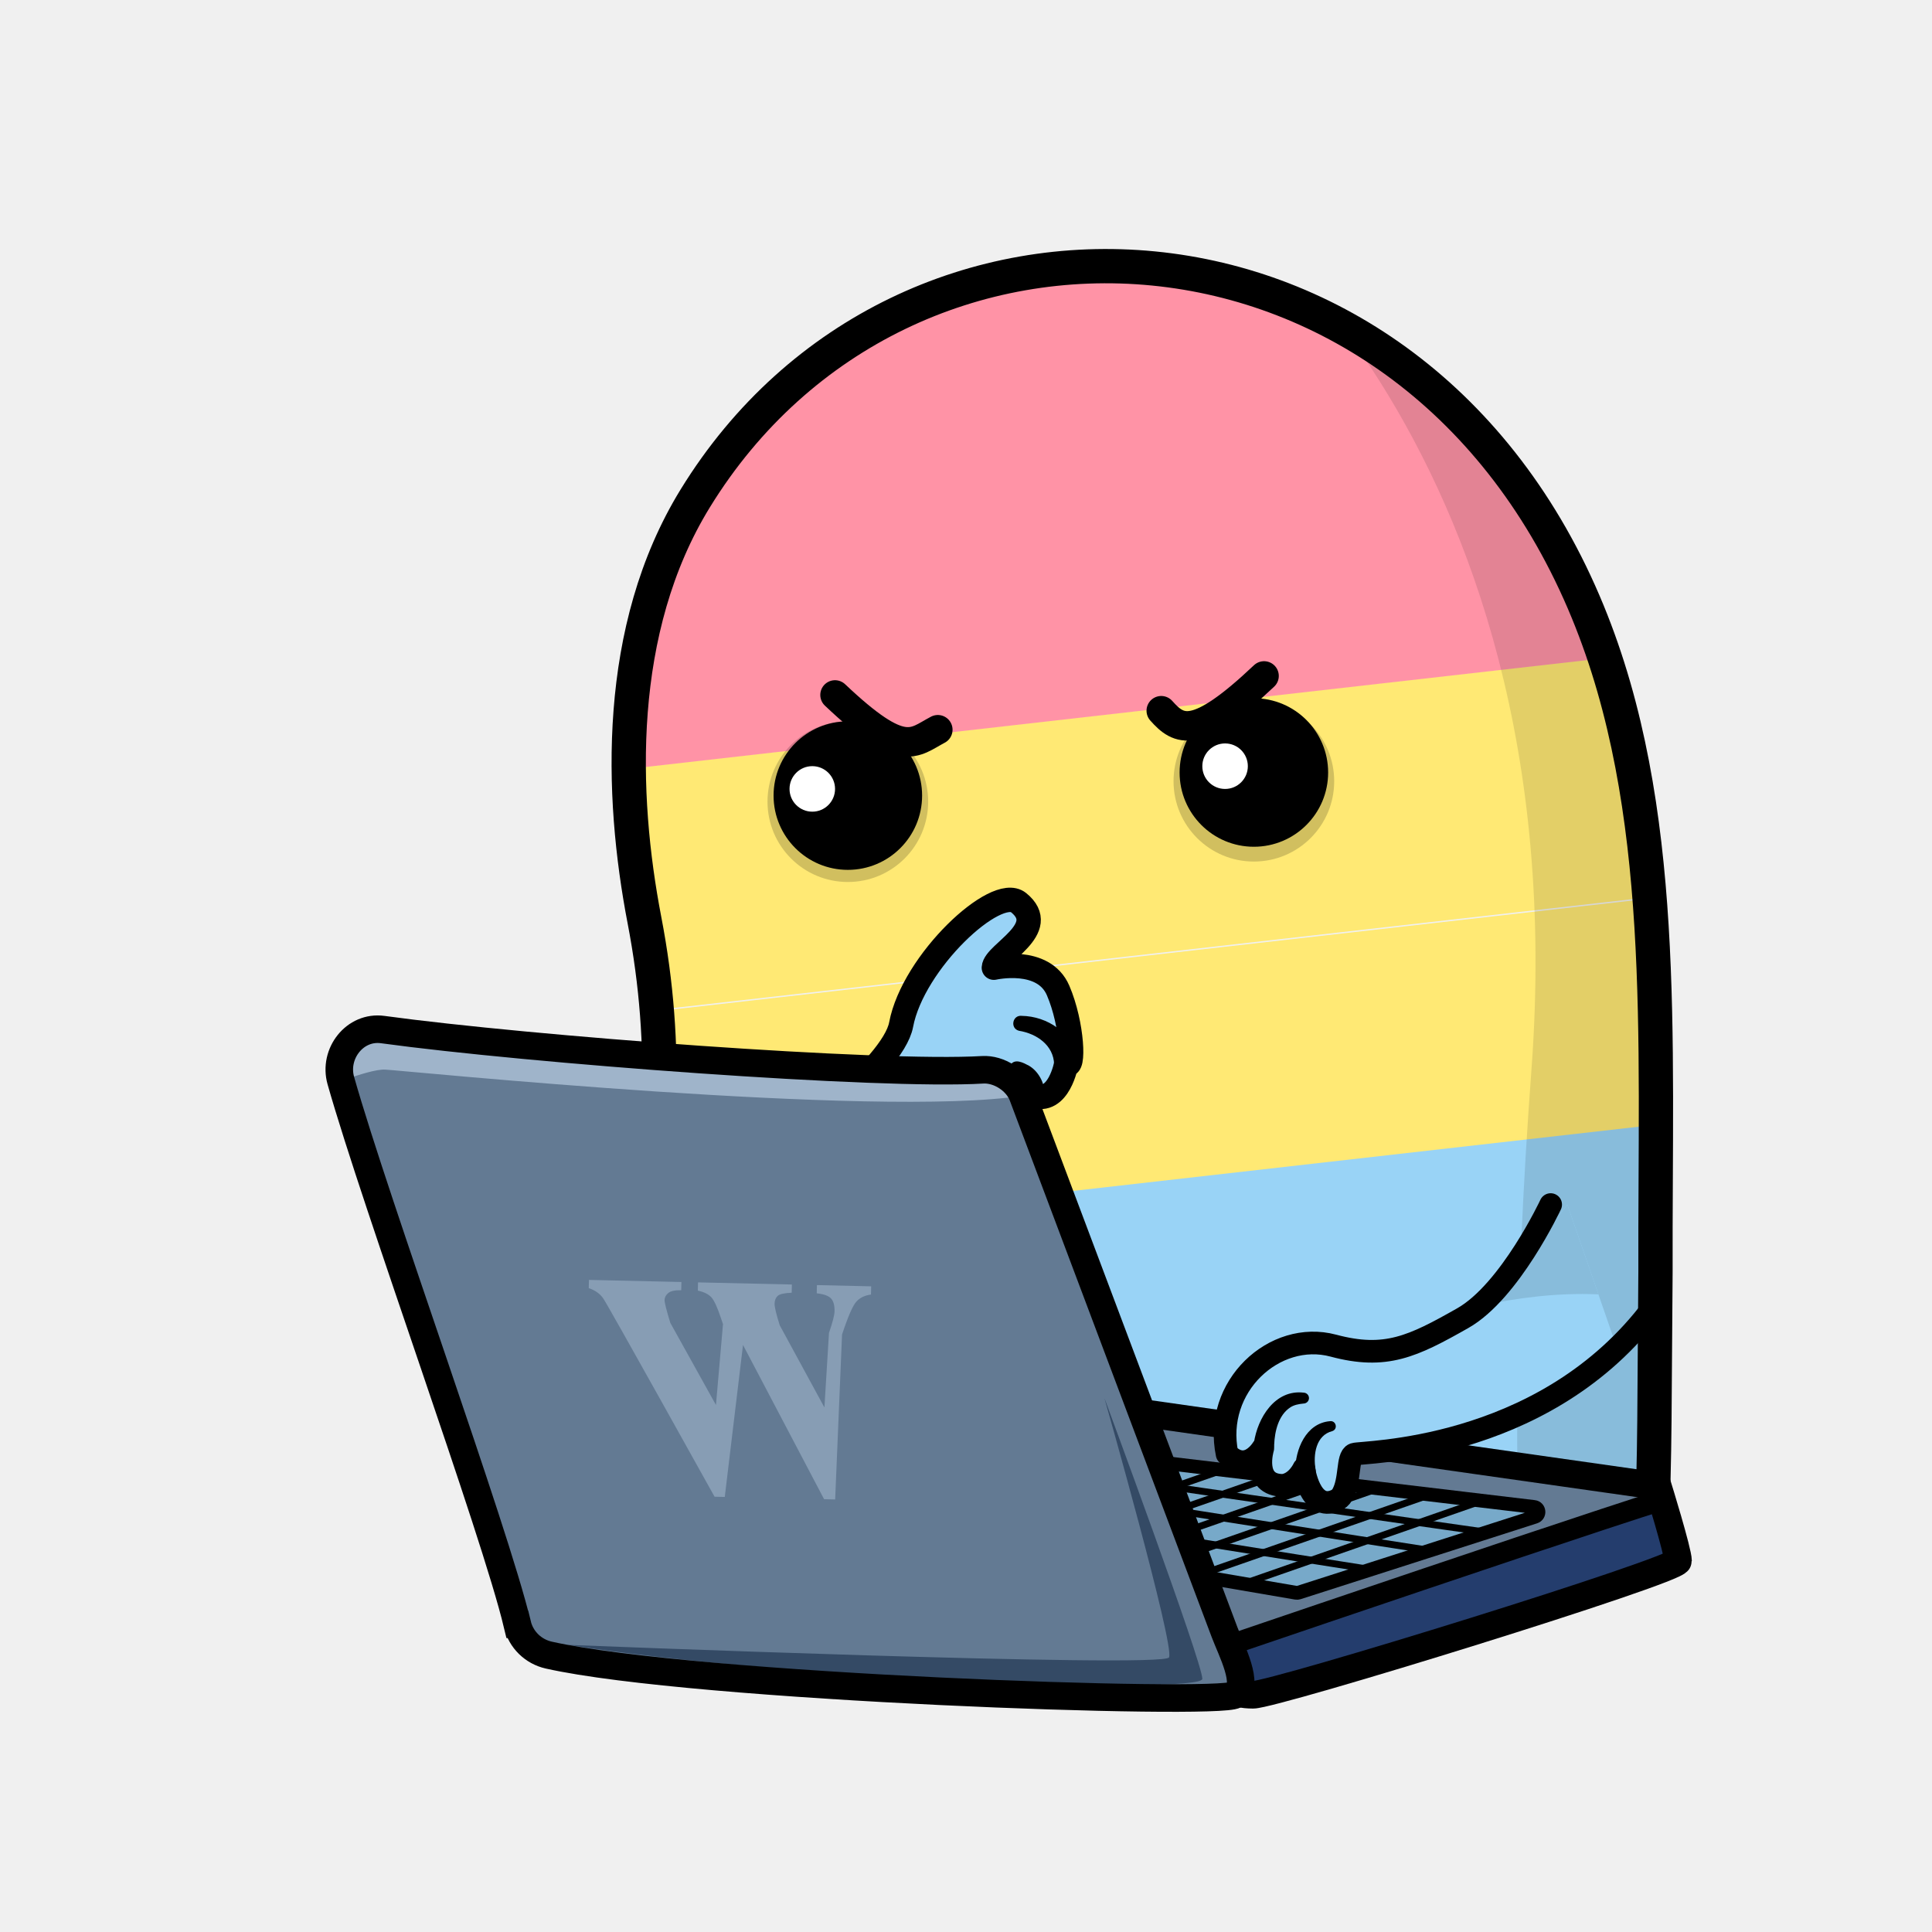
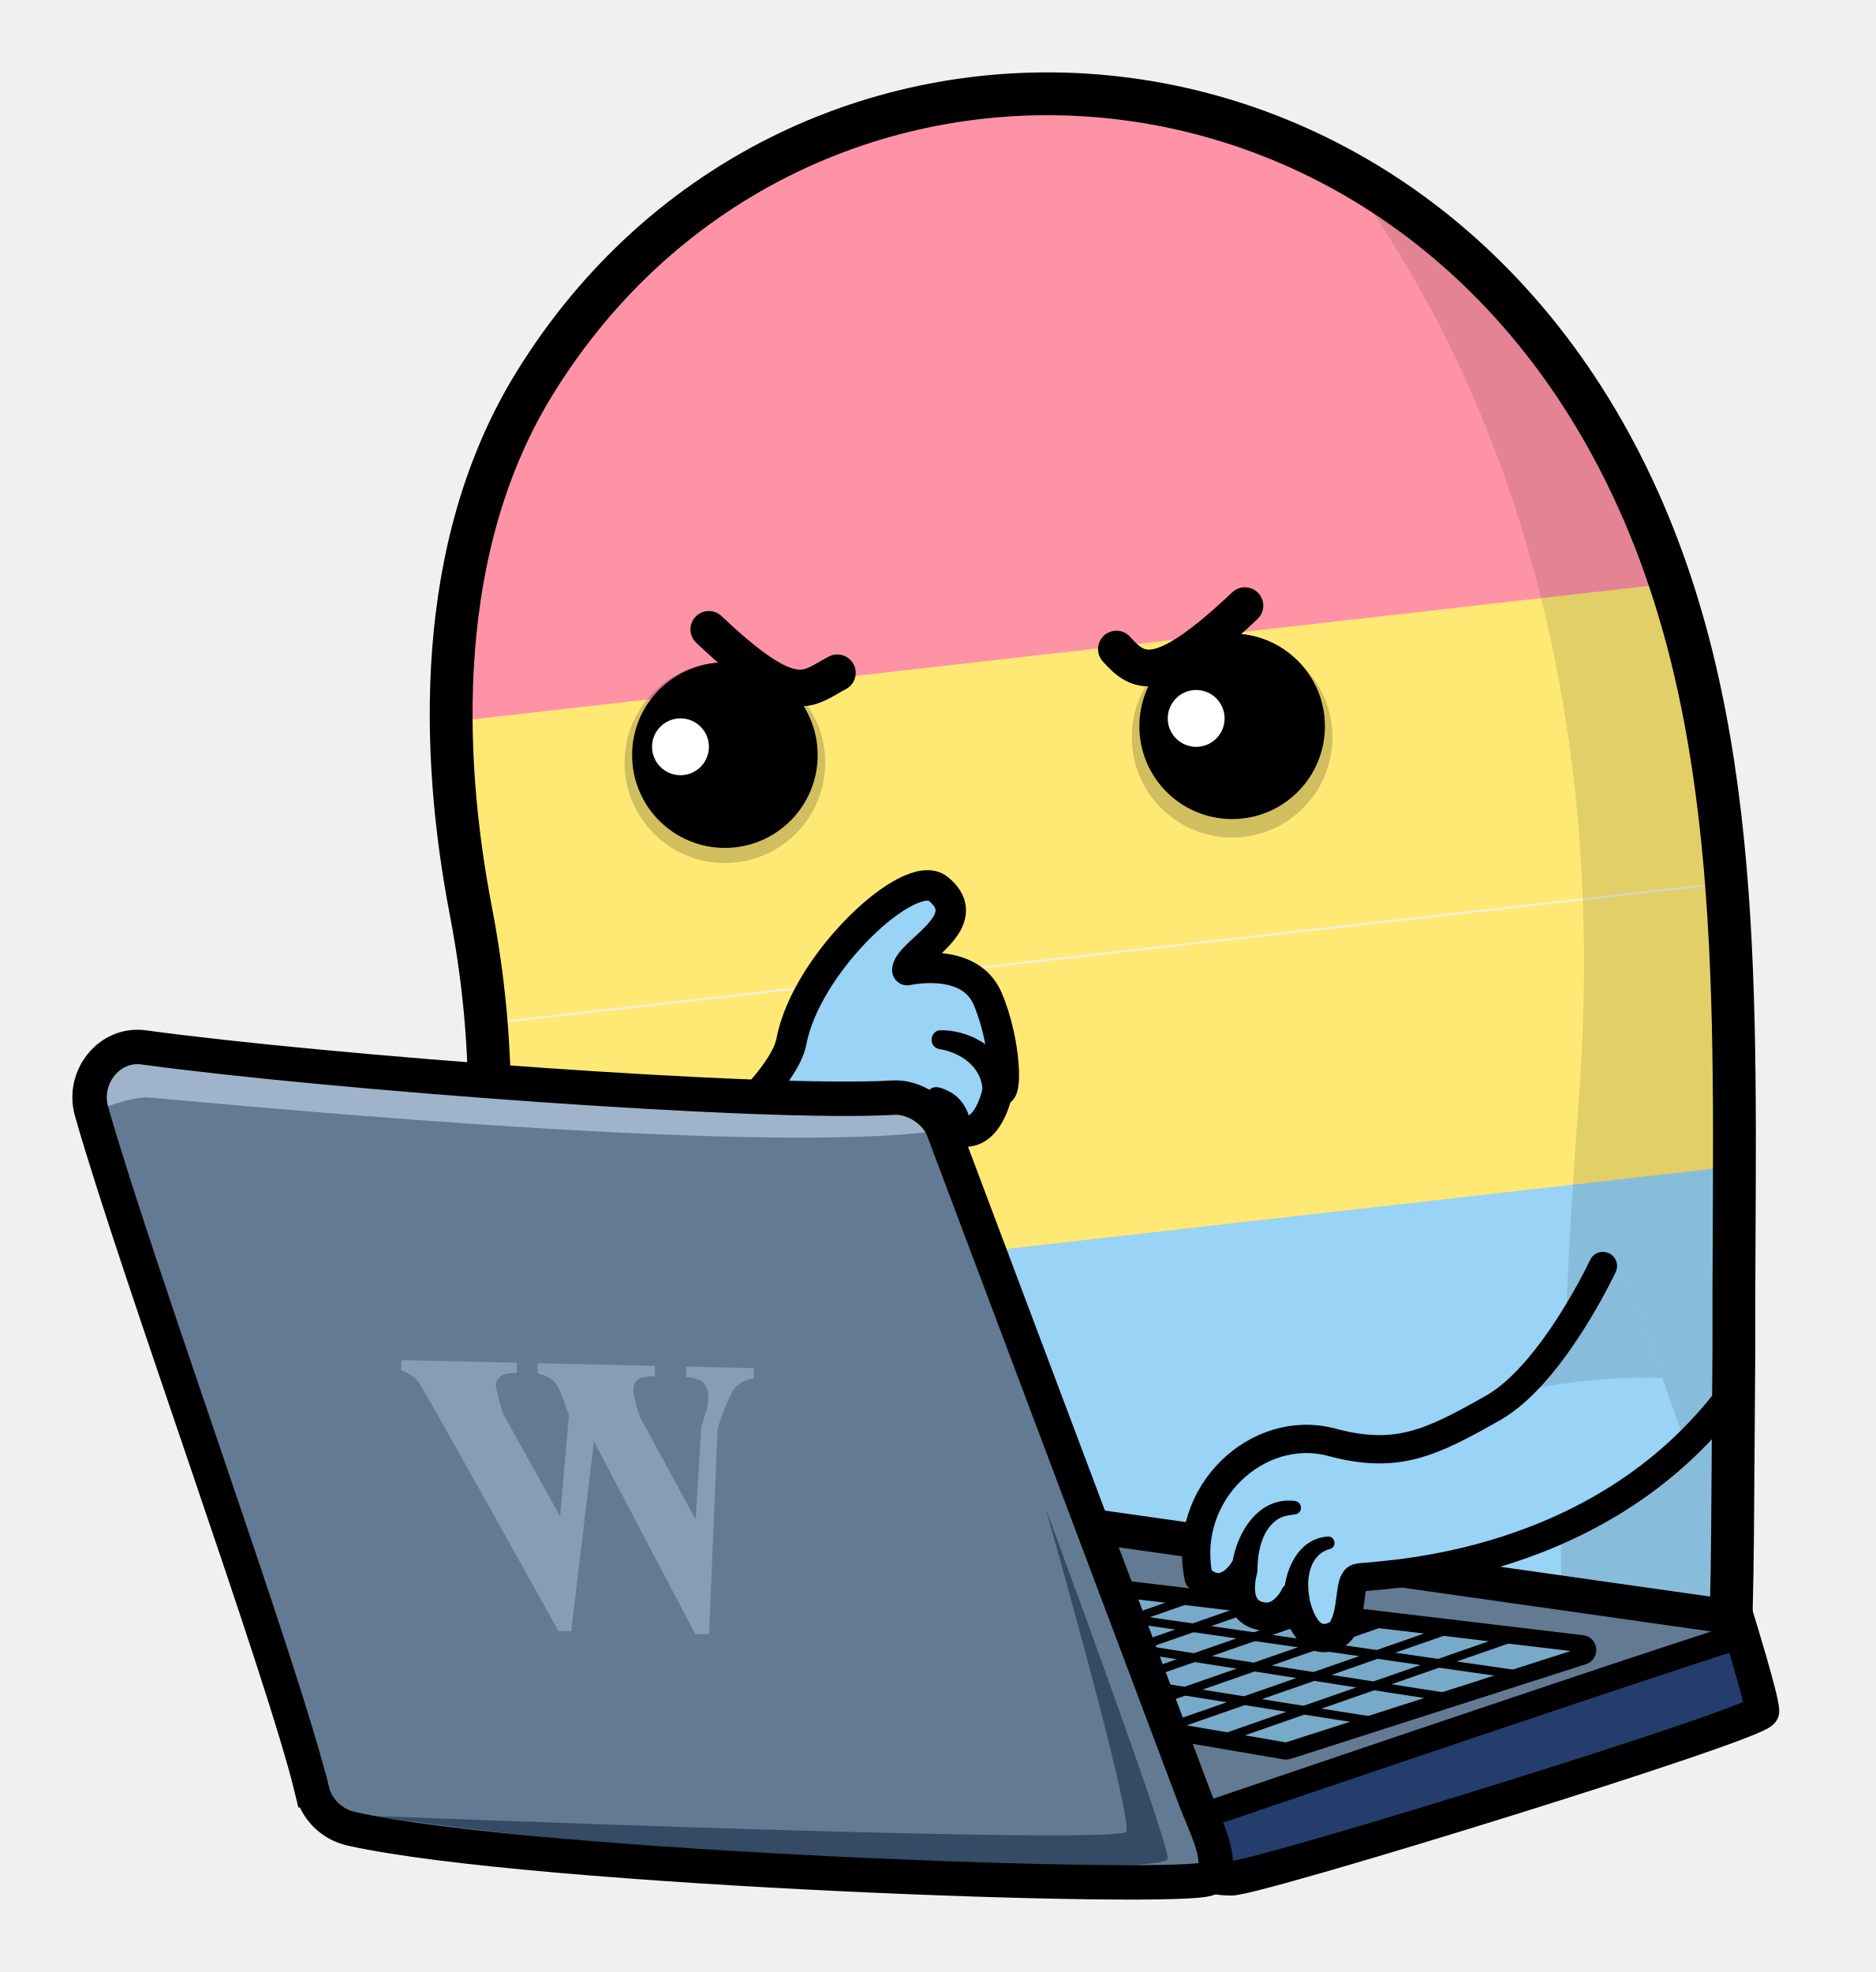
- <svg xmlns="http://www.w3.org/2000/svg" id="Capa_1" data-name="Capa 1" viewBox="0 0 500 500">
-   <defs>
-     <style>
+ <svg xmlns="http://www.w3.org/2000/svg" id="Capa_1" data-name="Capa 1" viewBox="0 0 388.593 408.567" version="1.1" width="388.593" height="408.567">
+   <defs id="defs25">
+     <style id="style2">
      .cls-1 {
        fill: #344a65;
      }

      .cls-1, .cls-2, .cls-3, .cls-4, .cls-5, .cls-6, .cls-7, .cls-8, .cls-9, .cls-10 {
        stroke-width: 0px;
      }

      .cls-11 {
        fill: #243d6d;
        stroke-width: 5.35px;
      }

      .cls-11, .cls-12, .cls-13, .cls-14, .cls-15, .cls-16, .cls-17, .cls-18, .cls-19, .cls-20, .cls-21 {
        stroke: #000;
      }

      .cls-11, .cls-12, .cls-13, .cls-15, .cls-16, .cls-17, .cls-18, .cls-20, .cls-21 {
        stroke-miterlimit: 10;
      }

      .cls-2 {
        fill: #ff93a6;
      }

      .cls-22 {
        opacity: .6;
      }

      .cls-23, .cls-4 {
        fill: #99d3f6;
      }

      .cls-24, .cls-12 {
        fill: #637a93;
      }

      .cls-25 {
        clip-path: url(#clippath-2);
      }

      .cls-3 {
        opacity: .18;
      }

      .cls-12, .cls-13 {
        stroke-width: 7.13px;
      }

      .cls-26 {
        clip-path: url(#clippath-6);
      }

      .cls-13, .cls-14, .cls-15, .cls-16, .cls-18, .cls-19, .cls-20, .cls-21 {
        fill: none;
      }

      .cls-14 {
        stroke-width: 5.86px;
      }

      .cls-14, .cls-15, .cls-19 {
        stroke-linecap: round;
      }

      .cls-14, .cls-19 {
        stroke-linejoin: round;
      }

      .cls-27 {
        clip-path: url(#clippath-1);
      }

      .cls-28 {
        clip-path: url(#clippath-4);
      }

      .cls-15 {
        stroke-width: 7.62px;
      }

      .cls-6 {
        fill: #fff;
      }

      .cls-16 {
        stroke-width: 8.87px;
      }

      .cls-29, .cls-17 {
        fill: #77a9c9;
      }

      .cls-17, .cls-20 {
        stroke-width: 3.56px;
      }

      .cls-18 {
        stroke-width: 1.78px;
      }

      .cls-7 {
        opacity: .11;
      }

      .cls-8 {
        fill: #88bcdb;
      }

      .cls-30 {
        clip-path: url(#clippath);
      }

      .cls-19 {
        stroke-width: 6.31px;
      }

      .cls-9 {
        fill: #ffe974;
      }

      .cls-31 {
        clip-path: url(#clippath-3);
      }

      .cls-10 {
        fill: #9fb4ca;
      }

      .cls-32 {
        clip-path: url(#clippath-5);
      }

      .cls-21 {
        stroke-width: 9.03px;
      }
    </style>
    <clipPath id="clippath">
-       <path class="cls-21" d="m424.32,919.79c.94-15.49.77-36.33,1.06-67.2-.17-62.02,3.35-122.11-17.87-173.74-46.16-112.34-180.44-118.8-235.12-29.83-21.19,34.48-19.73,78.13-13.38,111.1,6.59,34.2,4.08,62.43-.99,97.78-1.35,9.39-1.69,16.78-1.26,21.8.52,6.6,3.5,9.2,9.57,10.71,51.62,8.05,171.22,27.81,242.85,37.73,4.17.35,9.47,2.72,12.37-.13,1.54-1.52,2.44-5.23,2.77-8.21Z" />
+       <path class="cls-21" d="m 424.32,919.79 c 0.94,-15.49 0.77,-36.33 1.06,-67.2 -0.17,-62.02 3.35,-122.11 -17.87,-173.74 -46.16,-112.34 -180.44,-118.8 -235.12,-29.83 -21.19,34.48 -19.73,78.13 -13.38,111.1 6.59,34.2 4.08,62.43 -0.99,97.78 -1.35,9.39 -1.69,16.78 -1.26,21.8 0.52,6.6 3.5,9.2 9.57,10.71 51.62,8.05 171.22,27.81 242.85,37.73 4.17,0.35 9.47,2.72 12.37,-0.13 1.54,-1.52 2.44,-5.23 2.77,-8.21 z" id="path4" />
    </clipPath>
    <clipPath id="clippath-1">
-       <path class="cls-16" d="m427.4,394.96c.92-15.21.76-35.69,1.04-66.01-.17-60.92,3.29-119.95-17.55-170.66-45.34-110.35-177.25-116.7-230.96-29.31-20.82,33.87-19.38,76.75-13.15,109.13,6.47,33.6,4.01,61.32-.97,96.05-1.32,9.22-1.66,16.49-1.24,21.41.51,6.48,3.44,9.04,9.41,10.52,50.7,7.91,168.18,27.32,238.55,37.07,4.1.35,9.3,2.68,12.15-.13,1.52-1.49,2.39-5.14,2.72-8.07Z" />
+       <path class="cls-16" d="m 427.4,394.96 c 0.92,-15.21 0.76,-35.69 1.04,-66.01 C 428.27,268.03 431.73,209 410.89,158.29 365.55,47.94 233.64,41.59 179.93,128.98 c -20.82,33.87 -19.38,76.75 -13.15,109.13 6.47,33.6 4.01,61.32 -0.97,96.05 -1.32,9.22 -1.66,16.49 -1.24,21.41 0.51,6.48 3.44,9.04 9.41,10.52 50.7,7.91 168.18,27.32 238.55,37.07 4.1,0.35 9.3,2.68 12.15,-0.13 1.52,-1.49 2.39,-5.14 2.72,-8.07 z" id="path7" />
    </clipPath>
    <clipPath id="clippath-2">
-       <path class="cls-19" d="m200.06,299.39c2.53-2.32,31.05-23.05,33.15-34.21,3.07-16.29,24.58-36.29,30.38-31.6,8.45,6.84-6.17,13.07-6.38,16.86,0,0,12.84-2.95,16.63,5.9,3.79,8.84,4.21,20.85,2.11,18.95,0,0-1.9,10.74-8.63,8.21,0,0-4.63,6.95-13.27,13.9-8.63,6.95-23.37,33.06-24.21,34.11s-29.78-32.11-29.78-32.11Z" />
+       <path class="cls-19" d="m 200.06,299.39 c 2.53,-2.32 31.05,-23.05 33.15,-34.21 3.07,-16.29 24.58,-36.29 30.38,-31.6 8.45,6.84 -6.17,13.07 -6.38,16.86 0,0 12.84,-2.95 16.63,5.9 3.79,8.84 4.21,20.85 2.11,18.95 0,0 -1.9,10.74 -8.63,8.21 0,0 -4.63,6.95 -13.27,13.9 -8.63,6.95 -23.37,33.06 -24.21,34.11 -0.84,1.05 -29.78,-32.11 -29.78,-32.11 z" id="path10" />
    </clipPath>
    <clipPath id="clippath-3">
-       <path class="cls-12" d="m317.58,436.42s1.08,2.19,6.72,2.19,109.98-32.23,109.98-34.65-5.24-19.34-5.24-19.34l-224-31.83,112.53,83.63Z" />
+       <path class="cls-12" d="m 317.58,436.42 c 0,0 1.08,2.19 6.72,2.19 5.64,0 109.98,-32.23 109.98,-34.65 0,-2.42 -5.24,-19.34 -5.24,-19.34 l -224,-31.83 112.53,83.63 z" id="path13" />
    </clipPath>
    <clipPath id="clippath-4">
-       <path class="cls-17" d="m397,390l-125.3-14.93c-.22-.03-.45,0-.66.09l-39.8,16.75c-1.2.51-1,2.27.29,2.49l103.91,17.81c.21.04.42.02.62-.04l61.19-19.63c1.33-.43,1.15-2.37-.24-2.54Z" />
+       <path class="cls-17" d="M 397,390 271.7,375.07 c -0.22,-0.03 -0.45,0 -0.66,0.09 l -39.8,16.75 c -1.2,0.51 -1,2.27 0.29,2.49 l 103.91,17.81 c 0.21,0.04 0.42,0.02 0.62,-0.04 l 61.19,-19.63 c 1.33,-0.43 1.15,-2.37 -0.24,-2.54 z" id="path16" />
    </clipPath>
    <clipPath id="clippath-5">
-       <path class="cls-12" d="m133.88,420.37c-5.86-24.49-36.52-108.44-45.67-140.7-1.98-6.98,3.64-14.21,10.83-13.22,37.75,5.17,128.71,12.01,155.28,10.41,4.21-.25,8.86,2.75,10.35,6.7l52.24,138.84c1.8,4.78,6.52,13.64,2.77,16.21-4.18,2.86-140.18-1.86-177.65-10.27-4.01-.9-7.18-3.97-8.14-7.97Z" />
+       <path class="cls-12" d="m 133.88,420.37 c -5.86,-24.49 -36.52,-108.44 -45.67,-140.7 -1.98,-6.98 3.64,-14.21 10.83,-13.22 37.75,5.17 128.71,12.01 155.28,10.41 4.21,-0.25 8.86,2.75 10.35,6.7 l 52.24,138.84 c 1.8,4.78 6.52,13.64 2.77,16.21 -4.18,2.86 -140.18,-1.86 -177.65,-10.27 -4.01,-0.9 -7.18,-3.97 -8.14,-7.97 z" id="path19" />
    </clipPath>
    <clipPath id="clippath-6">
-       <path class="cls-4" d="m405.62,311.74s-14.81,20.66-27.06,27.61c-12.94,7.34-19.97,10.73-33.49,7.11-15.24-4.07-31.13,10.6-27.5,28.06,4.79,4.73,8.96-.29,9.69-1.48,0,0-3.38,9.58,4.79,9.58,3.61-.46,5.36-4.36,5.36-4.36,0,0,1.55,11.25,8.26,8.29.71-.31,1.34-.84,1.72-1.52,2.17-3.77,1.21-9.81,3.07-10.47,2.03-.71,39.02,4.41,68.09-25.5l-12.94-37.33Z" />
+       <path class="cls-4" d="m 405.62,311.74 c 0,0 -14.81,20.66 -27.06,27.61 -12.94,7.34 -19.97,10.73 -33.49,7.11 -15.24,-4.07 -31.13,10.6 -27.5,28.06 4.79,4.73 8.96,-0.29 9.69,-1.48 0,0 -3.38,9.58 4.79,9.58 3.61,-0.46 5.36,-4.36 5.36,-4.36 0,0 1.55,11.25 8.26,8.29 0.71,-0.31 1.34,-0.84 1.72,-1.52 2.17,-3.77 1.21,-9.81 3.07,-10.47 2.03,-0.71 39.02,4.41 68.09,-25.5 l -12.94,-37.33 z" id="path22" />
    </clipPath>
  </defs>
-   <g>
-     <g class="cls-30">
-       <path class="cls-7" d="m302.48,569.44s101.75,67.61,89.21,236.07c-9.48,127.45,1.92,178.73,1.92,178.73l76.88-30.1,37.74-200.17-24.33-197.91-133.54-64.1-47.88,77.48Z" />
-     </g>
-     <path class="cls-21" d="m424.32,919.79c.94-15.49.77-36.33,1.06-67.2-.17-62.02,3.35-122.11-17.87-173.74-46.16-112.34-180.44-118.8-235.12-29.83-21.19,34.48-19.73,78.13-13.38,111.1,6.59,34.2,4.08,62.43-.99,97.78-1.35,9.39-1.69,16.78-1.26,21.8.52,6.6,3.5,9.2,9.57,10.71,51.62,8.05,171.22,27.81,242.85,37.73,4.17.35,9.47,2.72,12.37-.13,1.54-1.52,2.44-5.23,2.77-8.21Z" />
-   </g>
-   <g>
-     <circle class="cls-6" cx="276.41" cy="231.94" r="6.17" />
-     <g>
-       <g class="cls-27">
-         <g>
-           <g>
-             <polygon class="cls-9" points="515.34 158.88 139.28 201.56 133.66 265.48 509.71 222.8 515.34 158.88" />
-             <polygon class="cls-9" points="128.83 329.66 504.89 286.98 510.51 223.06 134.46 265.74 128.83 329.66" />
+   <g id="g169" transform="translate(-69.25237,-49.44626)">
+     <circle class="cls-6" cx="276.41" cy="231.94" r="6.17" id="circle35" />
+     <g id="g57">
+       <g class="cls-27" clip-path="url(#clippath-1)" id="g53">
+         <g id="g49">
+           <g id="g41">
+             <polygon class="cls-9" points="133.66,265.48 509.71,222.8 515.34,158.88 139.28,201.56 " id="polygon37" />
+             <polygon class="cls-9" points="510.51,223.06 134.46,265.74 128.83,329.66 504.89,286.98 " id="polygon39" />
          </g>
-           <polygon class="cls-4" points="498.93 346.38 122.87 389.06 128.5 325.14 504.56 282.46 498.93 346.38" />
-           <polygon class="cls-4" points="472.55 408.66 96.49 451.34 118.74 369.02 494.8 326.34 472.55 408.66" />
-           <polygon class="cls-2" points="517.98 36.5 141.92 79.18 136.3 143.1 141.53 142.5 136.3 201.99 512.35 159.31 517.98 95.39 512.74 95.98 517.98 36.5" />
-         </g>
-         <path class="cls-7" d="m308.71,44.91s99.94,66.41,87.63,231.89c-9.32,125.19,1.89,175.56,1.89,175.56l75.52-29.57,37.07-196.62-23.9-194.41-131.18-62.96-47.03,76.11Z" />
-       </g>
-       <path class="cls-16" d="m427.4,394.96c.92-15.21.76-35.69,1.04-66.01-.17-60.92,3.29-119.95-17.55-170.66-45.34-110.35-177.25-116.7-230.96-29.31-20.82,33.87-19.38,76.75-13.15,109.13,6.47,33.6,4.01,61.32-.97,96.05-1.32,9.22-1.66,16.49-1.24,21.41.51,6.48,3.44,9.04,9.41,10.52,50.7,7.91,168.18,27.32,238.55,37.07,4.1.35,9.3,2.68,12.15-.13,1.52-1.49,2.39-5.14,2.72-8.07Z" />
-     </g>
-     <path class="cls-15" d="m300.53,183.93c4.62,5.18,8.88,7.79,26.61-9" />
-     <path class="cls-15" d="m242.71,188.85c-6.33,3.32-8.88,7.79-26.61-9" />
-     <g>
-       <g>
-         <g class="cls-25">
-           <polygon class="cls-4" points="185.9 270.7 307.74 289.54 315.19 249.91 289.67 199.46 166.76 237.67 185.9 270.7" />
-           <polygon class="cls-4" points="146.46 321.42 242.68 339.06 309.31 289.54 193.68 268.2 146.46 321.42" />
-         </g>
-         <path class="cls-19" d="m200.06,299.39c2.53-2.32,31.05-23.05,33.15-34.21,3.07-16.29,24.58-36.29,30.38-31.6,8.45,6.84-6.17,13.07-6.38,16.86,0,0,12.84-2.95,16.63,5.9,3.79,8.84,4.21,20.85,2.11,18.95,0,0-1.9,10.74-8.63,8.21,0,0-4.63,6.95-13.27,13.9-8.63,6.95-23.37,33.06-24.21,34.11s-29.78-32.11-29.78-32.11Z" />
-       </g>
-       <path class="cls-5" d="m272.81,275.48c-.14-4.97-4.49-7.97-9.11-8.72-2.33-.61-1.71-4.08.67-3.86,6.79.1,13.19,4.48,14.6,11.37,1.21,4.58-5.61,5.92-6.16,1.21h0Z" />
-       <path class="cls-5" d="m264.2,283.06c.43-1.09.25-2.73-.61-3.69-.34-.44-.95-.81-1.48-1.15-.9-.57-1.16-1.75-.6-2.65,1.18-1.71,3.32-.54,4.79.24,2.48,1.46,3.93,4.36,4.15,7.18.49,4.78-6.62,4.86-6.24.07h0Z" />
-     </g>
-     <circle class="cls-3" cx="219.42" cy="207.47" r="20.79" />
-     <circle class="cls-3" cx="324.5" cy="202.18" r="20.79" />
-     <g>
-       <circle class="cls-5" cx="219.42" cy="205.9" r="19.22" />
-       <circle class="cls-5" cx="324.5" cy="199.92" r="19.22" />
-     </g>
-     <circle class="cls-6" cx="210.22" cy="204.17" r="5.89" />
-     <circle class="cls-6" cx="317.05" cy="198.29" r="5.89" />
-     <g>
-       <g>
-         <path class="cls-24" d="m317.58,436.42s1.08,2.19,6.72,2.19,109.98-32.23,109.98-34.65-5.24-19.34-5.24-19.34l-224-31.83,112.53,83.63Z" />
-         <g class="cls-31">
-           <path class="cls-11" d="m437.11,386.24c-1.02-.77-137.78,45.93-137.78,45.93,0,0,9.27,22.56,32.63,21.35,23.37-1.21,153.5-30.62,105.15-67.28Z" />
-           <g>
-             <path class="cls-29" d="m397,390l-125.3-14.93c-.22-.03-.45,0-.66.09l-39.8,16.75c-1.2.51-1,2.27.29,2.49l103.91,17.81c.21.04.42.02.62-.04l61.19-19.63c1.33-.43,1.15-2.37-.24-2.54Z" />
-             <g class="cls-28">
-               <path class="cls-18" d="m358.4,406.72c-1.43,0-141.95-22.67-141.95-22.67" />
-               <path class="cls-18" d="m375.35,402.02c-1.43,0-150.74-23.69-150.74-23.69" />
-               <path class="cls-18" d="m390.47,397.32c-1.43,0-156.73-22.63-156.73-22.63" />
-               <line class="cls-18" x1="315.1" y1="412.23" x2="400.68" y2="382.41" />
-               <line class="cls-18" x1="301.75" y1="410.61" x2="387.33" y2="380.79" />
-               <line class="cls-18" x1="288.4" y1="409" x2="373.98" y2="379.18" />
-               <line class="cls-18" x1="275.05" y1="407.38" x2="360.63" y2="377.56" />
-               <line class="cls-18" x1="261.7" y1="405.76" x2="347.28" y2="375.95" />
-               <line class="cls-18" x1="248.35" y1="404.15" x2="333.93" y2="374.33" />
-               <line class="cls-18" x1="235" y1="402.53" x2="320.58" y2="372.71" />
-               <line class="cls-18" x1="221.65" y1="400.92" x2="307.23" y2="371.1" />
-               <line class="cls-18" x1="208.3" y1="399.3" x2="293.88" y2="369.48" />
+           <polygon class="cls-4" points="128.5,325.14 504.56,282.46 498.93,346.38 122.87,389.06 " id="polygon43" />
+           <polygon class="cls-4" points="118.74,369.02 494.8,326.34 472.55,408.66 96.49,451.34 " id="polygon45" />
+           <polygon class="cls-2" points="136.3,143.1 141.53,142.5 136.3,201.99 512.35,159.31 517.98,95.39 512.74,95.98 517.98,36.5 141.92,79.18 " id="polygon47" />
+         </g>
+         <path class="cls-7" d="m 308.71,44.91 c 0,0 99.94,66.41 87.63,231.89 -9.32,125.19 1.89,175.56 1.89,175.56 L 473.75,422.79 510.82,226.17 486.92,31.76 355.74,-31.2 Z" id="path51" />
+       </g>
+       <path class="cls-16" d="m 427.4,394.96 c 0.92,-15.21 0.76,-35.69 1.04,-66.01 C 428.27,268.03 431.73,209 410.89,158.29 365.55,47.94 233.64,41.59 179.93,128.98 c -20.82,33.87 -19.38,76.75 -13.15,109.13 6.47,33.6 4.01,61.32 -0.97,96.05 -1.32,9.22 -1.66,16.49 -1.24,21.41 0.51,6.48 3.44,9.04 9.41,10.52 50.7,7.91 168.18,27.32 238.55,37.07 4.1,0.35 9.3,2.68 12.15,-0.13 1.52,-1.49 2.39,-5.14 2.72,-8.07 z" id="path55" />
+     </g>
+     <path class="cls-15" d="m 300.53,183.93 c 4.62,5.18 8.88,7.79 26.61,-9" id="path59" />
+     <path class="cls-15" d="m 242.71,188.85 c -6.33,3.32 -8.88,7.79 -26.61,-9" id="path61" />
+     <g id="g77">
+       <g id="g71">
+         <g class="cls-25" clip-path="url(#clippath-2)" id="g67">
+           <polygon class="cls-4" points="315.19,249.91 289.67,199.46 166.76,237.67 185.9,270.7 307.74,289.54 " id="polygon63" />
+           <polygon class="cls-4" points="309.31,289.54 193.68,268.2 146.46,321.42 242.68,339.06 " id="polygon65" />
+         </g>
+         <path class="cls-19" d="m 200.06,299.39 c 2.53,-2.32 31.05,-23.05 33.15,-34.21 3.07,-16.29 24.58,-36.29 30.38,-31.6 8.45,6.84 -6.17,13.07 -6.38,16.86 0,0 12.84,-2.95 16.63,5.9 3.79,8.84 4.21,20.85 2.11,18.95 0,0 -1.9,10.74 -8.63,8.21 0,0 -4.63,6.95 -13.27,13.9 -8.63,6.95 -23.37,33.06 -24.21,34.11 -0.84,1.05 -29.78,-32.11 -29.78,-32.11 z" id="path69" />
+       </g>
+       <path class="cls-5" d="m 272.81,275.48 c -0.14,-4.97 -4.49,-7.97 -9.11,-8.72 -2.33,-0.61 -1.71,-4.08 0.67,-3.86 6.79,0.1 13.19,4.48 14.6,11.37 1.21,4.58 -5.61,5.92 -6.16,1.21 z" id="path73" />
+       <path class="cls-5" d="m 264.2,283.06 c 0.43,-1.09 0.25,-2.73 -0.61,-3.69 -0.34,-0.44 -0.95,-0.81 -1.48,-1.15 -0.9,-0.57 -1.16,-1.75 -0.6,-2.65 1.18,-1.71 3.32,-0.54 4.79,0.24 2.48,1.46 3.93,4.36 4.15,7.18 0.49,4.78 -6.62,4.86 -6.24,0.07 v 0 z" id="path75" />
+     </g>
+     <circle class="cls-3" cx="219.42" cy="207.47" r="20.79" id="circle79" />
+     <circle class="cls-3" cx="324.5" cy="202.18" r="20.79" id="circle81" />
+     <g id="g87">
+       <circle class="cls-5" cx="219.42" cy="205.9" r="19.22" id="circle83" />
+       <circle class="cls-5" cx="324.5" cy="199.92" r="19.22" id="circle85" />
+     </g>
+     <circle class="cls-6" cx="210.22" cy="204.17" r="5.89" id="circle89" />
+     <circle class="cls-6" cx="317.05" cy="198.29" r="5.89" id="circle91" />
+     <g id="g147">
+       <g id="g133">
+         <path class="cls-24" d="m 317.58,436.42 c 0,0 1.08,2.19 6.72,2.19 5.64,0 109.98,-32.23 109.98,-34.65 0,-2.42 -5.24,-19.34 -5.24,-19.34 l -224,-31.83 112.53,83.63 z" id="path93" />
+         <g class="cls-31" clip-path="url(#clippath-3)" id="g129">
+           <path class="cls-11" d="m 437.11,386.24 c -1.02,-0.77 -137.78,45.93 -137.78,45.93 0,0 9.27,22.56 32.63,21.35 23.37,-1.21 153.5,-30.62 105.15,-67.28 z" id="path95" />
+           <g id="g127">
+             <path class="cls-29" d="M 397,390 271.7,375.07 c -0.22,-0.03 -0.45,0 -0.66,0.09 l -39.8,16.75 c -1.2,0.51 -1,2.27 0.29,2.49 l 103.91,17.81 c 0.21,0.04 0.42,0.02 0.62,-0.04 l 61.19,-19.63 c 1.33,-0.43 1.15,-2.37 -0.24,-2.54 z" id="path97" />
+             <g class="cls-28" clip-path="url(#clippath-4)" id="g123">
+               <path class="cls-18" d="m 358.4,406.72 c -1.43,0 -141.95,-22.67 -141.95,-22.67" id="path99" />
+               <path class="cls-18" d="m 375.35,402.02 c -1.43,0 -150.74,-23.69 -150.74,-23.69" id="path101" />
+               <path class="cls-18" d="m 390.47,397.32 c -1.43,0 -156.73,-22.63 -156.73,-22.63" id="path103" />
+               <line class="cls-18" x1="315.1" y1="412.23" x2="400.68" y2="382.41" id="line105" />
+               <line class="cls-18" x1="301.75" y1="410.61" x2="387.33" y2="380.79" id="line107" />
+               <line class="cls-18" x1="288.4" y1="409" x2="373.98" y2="379.18" id="line109" />
+               <line class="cls-18" x1="275.05" y1="407.38" x2="360.63" y2="377.56" id="line111" />
+               <line class="cls-18" x1="261.7" y1="405.76" x2="347.28" y2="375.95" id="line113" />
+               <line class="cls-18" x1="248.35" y1="404.15" x2="333.93" y2="374.33" id="line115" />
+               <line class="cls-18" x1="235" y1="402.53" x2="320.58" y2="372.71" id="line117" />
+               <line class="cls-18" x1="221.65" y1="400.92" x2="307.23" y2="371.1" id="line119" />
+               <line class="cls-18" x1="208.3" y1="399.3" x2="293.88" y2="369.48" id="line121" />
            </g>
-             <path class="cls-20" d="m397,390l-125.3-14.93c-.22-.03-.45,0-.66.09l-39.8,16.75c-1.2.51-1,2.27.29,2.49l103.91,17.81c.21.04.42.02.62-.04l61.19-19.63c1.33-.43,1.15-2.37-.24-2.54Z" />
+             <path class="cls-20" d="M 397,390 271.7,375.07 c -0.22,-0.03 -0.45,0 -0.66,0.09 l -39.8,16.75 c -1.2,0.51 -1,2.27 0.29,2.49 l 103.91,17.81 c 0.21,0.04 0.42,0.02 0.62,-0.04 l 61.19,-19.63 c 1.33,-0.43 1.15,-2.37 -0.24,-2.54 z" id="path125" />
          </g>
        </g>
-         <path class="cls-13" d="m317.58,436.42s1.08,2.19,6.72,2.19,109.98-32.23,109.98-34.65-5.24-19.34-5.24-19.34l-224-31.83,112.53,83.63Z" />
-       </g>
-       <g>
-         <path class="cls-24" d="m133.88,420.37c-5.86-24.49-36.52-108.44-45.67-140.7-1.98-6.98,3.64-14.21,10.83-13.22,37.75,5.17,128.71,12.01,155.28,10.41,4.21-.25,8.86,2.75,10.35,6.7l52.24,138.84c1.8,4.78,6.52,13.64,2.77,16.21-4.18,2.86-140.18-1.86-177.65-10.27-4.01-.9-7.18-3.97-8.14-7.97Z" />
-         <g class="cls-32">
-           <path class="cls-10" d="m80.38,282.81c1.93-.64,14.79-6.21,19.3-6,4.5.21,127.35,12.65,164.98,6.75,37.63-5.9-153.53-25.39-153.53-25.39l-29.01,5.21-1.74,19.42Z" />
-           <path class="cls-1" d="m146.89,425.69s154.09,6.14,155.65,3.25c1.56-2.89-16.72-67.12-16.72-67.12,0,0,25.43,68.63,25.34,72.67-.09,4.04-106.31.22-164.27-8.81Z" />
-         </g>
-         <path class="cls-13" d="m133.88,420.37c-5.86-24.49-36.52-108.44-45.67-140.7-1.98-6.98,3.64-14.21,10.83-13.22,37.75,5.17,128.71,12.01,155.28,10.41,4.21-.25,8.86,2.75,10.35,6.7l52.24,138.84c1.8,4.78,6.52,13.64,2.77,16.21-4.18,2.86-140.18-1.86-177.65-10.27-4.01-.9-7.18-3.97-8.14-7.97Z" />
-       </g>
-     </g>
-     <g>
-       <path class="cls-23" d="m405.62,311.74s-14.81,20.66-27.06,27.61c-12.94,7.34-19.97,10.73-33.49,7.11-15.24-4.07-31.13,10.6-27.5,28.06,4.79,4.73,8.96-.29,9.69-1.48,0,0-3.38,9.58,4.79,9.58,3.61-.46,5.36-4.36,5.36-4.36,0,0,1.55,11.25,8.26,8.29.71-.31,1.34-.84,1.72-1.52,2.17-3.77,1.21-9.81,3.07-10.47,2.03-.71,39.02,4.41,68.09-25.5l-12.94-37.33Z" />
-       <g class="cls-26">
-         <path class="cls-8" d="m356.41,346.22s60.2-26.37,93.24,1.34c33.04,27.72,25.89-56.06-26.19-51.3-52.08,4.76-67.05,49.96-67.05,49.96Z" />
-       </g>
-     </g>
-     <g>
-       <path class="cls-14" d="m401.31,311.74s-10.5,22.45-22.75,29.4c-12.94,7.34-19.97,10.73-33.49,7.11-15.24-4.07-31.13,10.6-27.5,28.06,4.79,4.73,8.51-.34,9.24-1.52,0,0-2.93,9.63,5.24,9.62,3.61-.46,5.36-4.36,5.36-4.36,0,0,1.55,11.25,8.26,8.29.71-.31,1.34-.84,1.72-1.52,2.17-3.77,1.21-9.81,3.07-10.47,2.03-.71,47.79-.36,76.09-36.31" />
-       <path class="cls-5" d="m324.51,373.43c.94-6.49,5.48-13.92,12.92-13.01.78.04,1.37.71,1.33,1.48-.04.78-.7,1.34-1.45,1.34-1.24.13-2.42.35-3.37.98-3.05,1.99-4.04,6.15-4.18,9.61-.11,3.82-5.73,3.39-5.25-.41h0Z" />
-       <path class="cls-5" d="m335.21,380.69c-.04-5.54,2.76-12.39,9-12.89,1.57-.2,2.1,2.03.62,2.56-4.3,1.07-5.01,6.13-4.37,9.86.69,3.93-5.22,4.47-5.25.47h0Z" />
-     </g>
-     <g class="cls-22">
-       <path class="cls-10" d="m213.28,388l-20.99-39.92-4.72,39.33-2.64-.06s-27.49-49.42-28.77-51.25c-.82-1.24-2.08-2.15-3.79-2.73l.05-2.13,23.93.54-.05,2.13c-1.62-.04-2.74.21-3.36.73-.62.52-.94,1.13-.95,1.82-.01.65.48,2.62,1.49,5.9l11.81,21.25,1.82-20.94-.48-1.39c-.95-2.9-1.8-4.75-2.54-5.55-.74-.8-1.9-1.37-3.49-1.72l.05-2.13,24.29.55-.05,2.13c-1.9.07-3.1.34-3.62.81-.52.47-.79,1.14-.81,2.02-.02.84.43,2.71,1.34,5.61l11.56,21.25,1.18-19.29c.94-2.74,1.42-4.6,1.44-5.6.03-1.49-.26-2.59-.89-3.3-.63-.7-1.87-1.15-3.72-1.35l.05-2.13,14.04.32-.05,2.13c-1.56.2-2.81.79-3.74,1.78-.94,1-2.19,3.85-3.75,8.57l-1.78,42.68-2.89-.07Z" />
+         <path class="cls-13" d="m 317.58,436.42 c 0,0 1.08,2.19 6.72,2.19 5.64,0 109.98,-32.23 109.98,-34.65 0,-2.42 -5.24,-19.34 -5.24,-19.34 l -224,-31.83 112.53,83.63 z" id="path131" />
+       </g>
+       <g id="g145">
+         <path class="cls-24" d="m 133.88,420.37 c -5.86,-24.49 -36.52,-108.44 -45.67,-140.7 -1.98,-6.98 3.64,-14.21 10.83,-13.22 37.75,5.17 128.71,12.01 155.28,10.41 4.21,-0.25 8.86,2.75 10.35,6.7 l 52.24,138.84 c 1.8,4.78 6.52,13.64 2.77,16.21 -4.18,2.86 -140.18,-1.86 -177.65,-10.27 -4.01,-0.9 -7.18,-3.97 -8.14,-7.97 z" id="path135" />
+         <g class="cls-32" clip-path="url(#clippath-5)" id="g141">
+           <path class="cls-10" d="m 80.38,282.81 c 1.93,-0.64 14.79,-6.21 19.3,-6 4.5,0.21 127.35,12.65 164.98,6.75 37.63,-5.9 -153.53,-25.39 -153.53,-25.39 l -29.01,5.21 -1.74,19.42 z" id="path137" />
+           <path class="cls-1" d="m 146.89,425.69 c 0,0 154.09,6.14 155.65,3.25 1.56,-2.89 -16.72,-67.12 -16.72,-67.12 0,0 25.43,68.63 25.34,72.67 -0.09,4.04 -106.31,0.22 -164.27,-8.81 z" id="path139" />
+         </g>
+         <path class="cls-13" d="m 133.88,420.37 c -5.86,-24.49 -36.52,-108.44 -45.67,-140.7 -1.98,-6.98 3.64,-14.21 10.83,-13.22 37.75,5.17 128.71,12.01 155.28,10.41 4.21,-0.25 8.86,2.75 10.35,6.7 l 52.24,138.84 c 1.8,4.78 6.52,13.64 2.77,16.21 -4.18,2.86 -140.18,-1.86 -177.65,-10.27 -4.01,-0.9 -7.18,-3.97 -8.14,-7.97 z" id="path143" />
+       </g>
+     </g>
+     <g id="g155">
+       <path class="cls-23" d="m 405.62,311.74 c 0,0 -14.81,20.66 -27.06,27.61 -12.94,7.34 -19.97,10.73 -33.49,7.11 -15.24,-4.07 -31.13,10.6 -27.5,28.06 4.79,4.73 8.96,-0.29 9.69,-1.48 0,0 -3.38,9.58 4.79,9.58 3.61,-0.46 5.36,-4.36 5.36,-4.36 0,0 1.55,11.25 8.26,8.29 0.71,-0.31 1.34,-0.84 1.72,-1.52 2.17,-3.77 1.21,-9.81 3.07,-10.47 2.03,-0.71 39.02,4.41 68.09,-25.5 l -12.94,-37.33 z" id="path149" />
+       <g class="cls-26" clip-path="url(#clippath-6)" id="g153">
+         <path class="cls-8" d="m 356.41,346.22 c 0,0 60.2,-26.37 93.24,1.34 33.04,27.72 25.89,-56.06 -26.19,-51.3 -52.08,4.76 -67.05,49.96 -67.05,49.96 z" id="path151" />
+       </g>
+     </g>
+     <g id="g163">
+       <path class="cls-14" d="m 401.31,311.74 c 0,0 -10.5,22.45 -22.75,29.4 -12.94,7.34 -19.97,10.73 -33.49,7.11 -15.24,-4.07 -31.13,10.6 -27.5,28.06 4.79,4.73 8.51,-0.34 9.24,-1.52 0,0 -2.93,9.63 5.24,9.62 3.61,-0.46 5.36,-4.36 5.36,-4.36 0,0 1.55,11.25 8.26,8.29 0.71,-0.31 1.34,-0.84 1.72,-1.52 2.17,-3.77 1.21,-9.81 3.07,-10.47 2.03,-0.71 47.79,-0.36 76.09,-36.31" id="path157" />
+       <path class="cls-5" d="m 324.51,373.43 c 0.94,-6.49 5.48,-13.92 12.92,-13.01 0.78,0.04 1.37,0.71 1.33,1.48 -0.04,0.78 -0.7,1.34 -1.45,1.34 -1.24,0.13 -2.42,0.35 -3.37,0.98 -3.05,1.99 -4.04,6.15 -4.18,9.61 -0.11,3.82 -5.73,3.39 -5.25,-0.41 v 0 z" id="path159" />
+       <path class="cls-5" d="m 335.21,380.69 c -0.04,-5.54 2.76,-12.39 9,-12.89 1.57,-0.2 2.1,2.03 0.62,2.56 -4.3,1.07 -5.01,6.13 -4.37,9.86 0.69,3.93 -5.22,4.47 -5.25,0.47 z" id="path161" />
+     </g>
+     <g class="cls-22" id="g167">
+       <path class="cls-10" d="m 213.28,388 -20.99,-39.92 -4.72,39.33 -2.64,-0.06 c 0,0 -27.49,-49.42 -28.77,-51.25 -0.82,-1.24 -2.08,-2.15 -3.79,-2.73 l 0.05,-2.13 23.93,0.54 -0.05,2.13 c -1.62,-0.04 -2.74,0.21 -3.36,0.73 -0.62,0.52 -0.94,1.13 -0.95,1.82 -0.01,0.65 0.48,2.62 1.49,5.9 l 11.81,21.25 1.82,-20.94 -0.48,-1.39 c -0.95,-2.9 -1.8,-4.75 -2.54,-5.55 -0.74,-0.8 -1.9,-1.37 -3.49,-1.72 l 0.05,-2.13 24.29,0.55 -0.05,2.13 c -1.9,0.07 -3.1,0.34 -3.62,0.81 -0.52,0.47 -0.79,1.14 -0.81,2.02 -0.02,0.84 0.43,2.71 1.34,5.61 l 11.56,21.25 1.18,-19.29 c 0.94,-2.74 1.42,-4.6 1.44,-5.6 0.03,-1.49 -0.26,-2.59 -0.89,-3.3 -0.63,-0.7 -1.87,-1.15 -3.72,-1.35 l 0.05,-2.13 14.04,0.32 -0.05,2.13 c -1.56,0.2 -2.81,0.79 -3.74,1.78 -0.94,1 -2.19,3.85 -3.75,8.57 l -1.78,42.68 -2.89,-0.07 z" id="path165" />
    </g>
  </g>
</svg>
